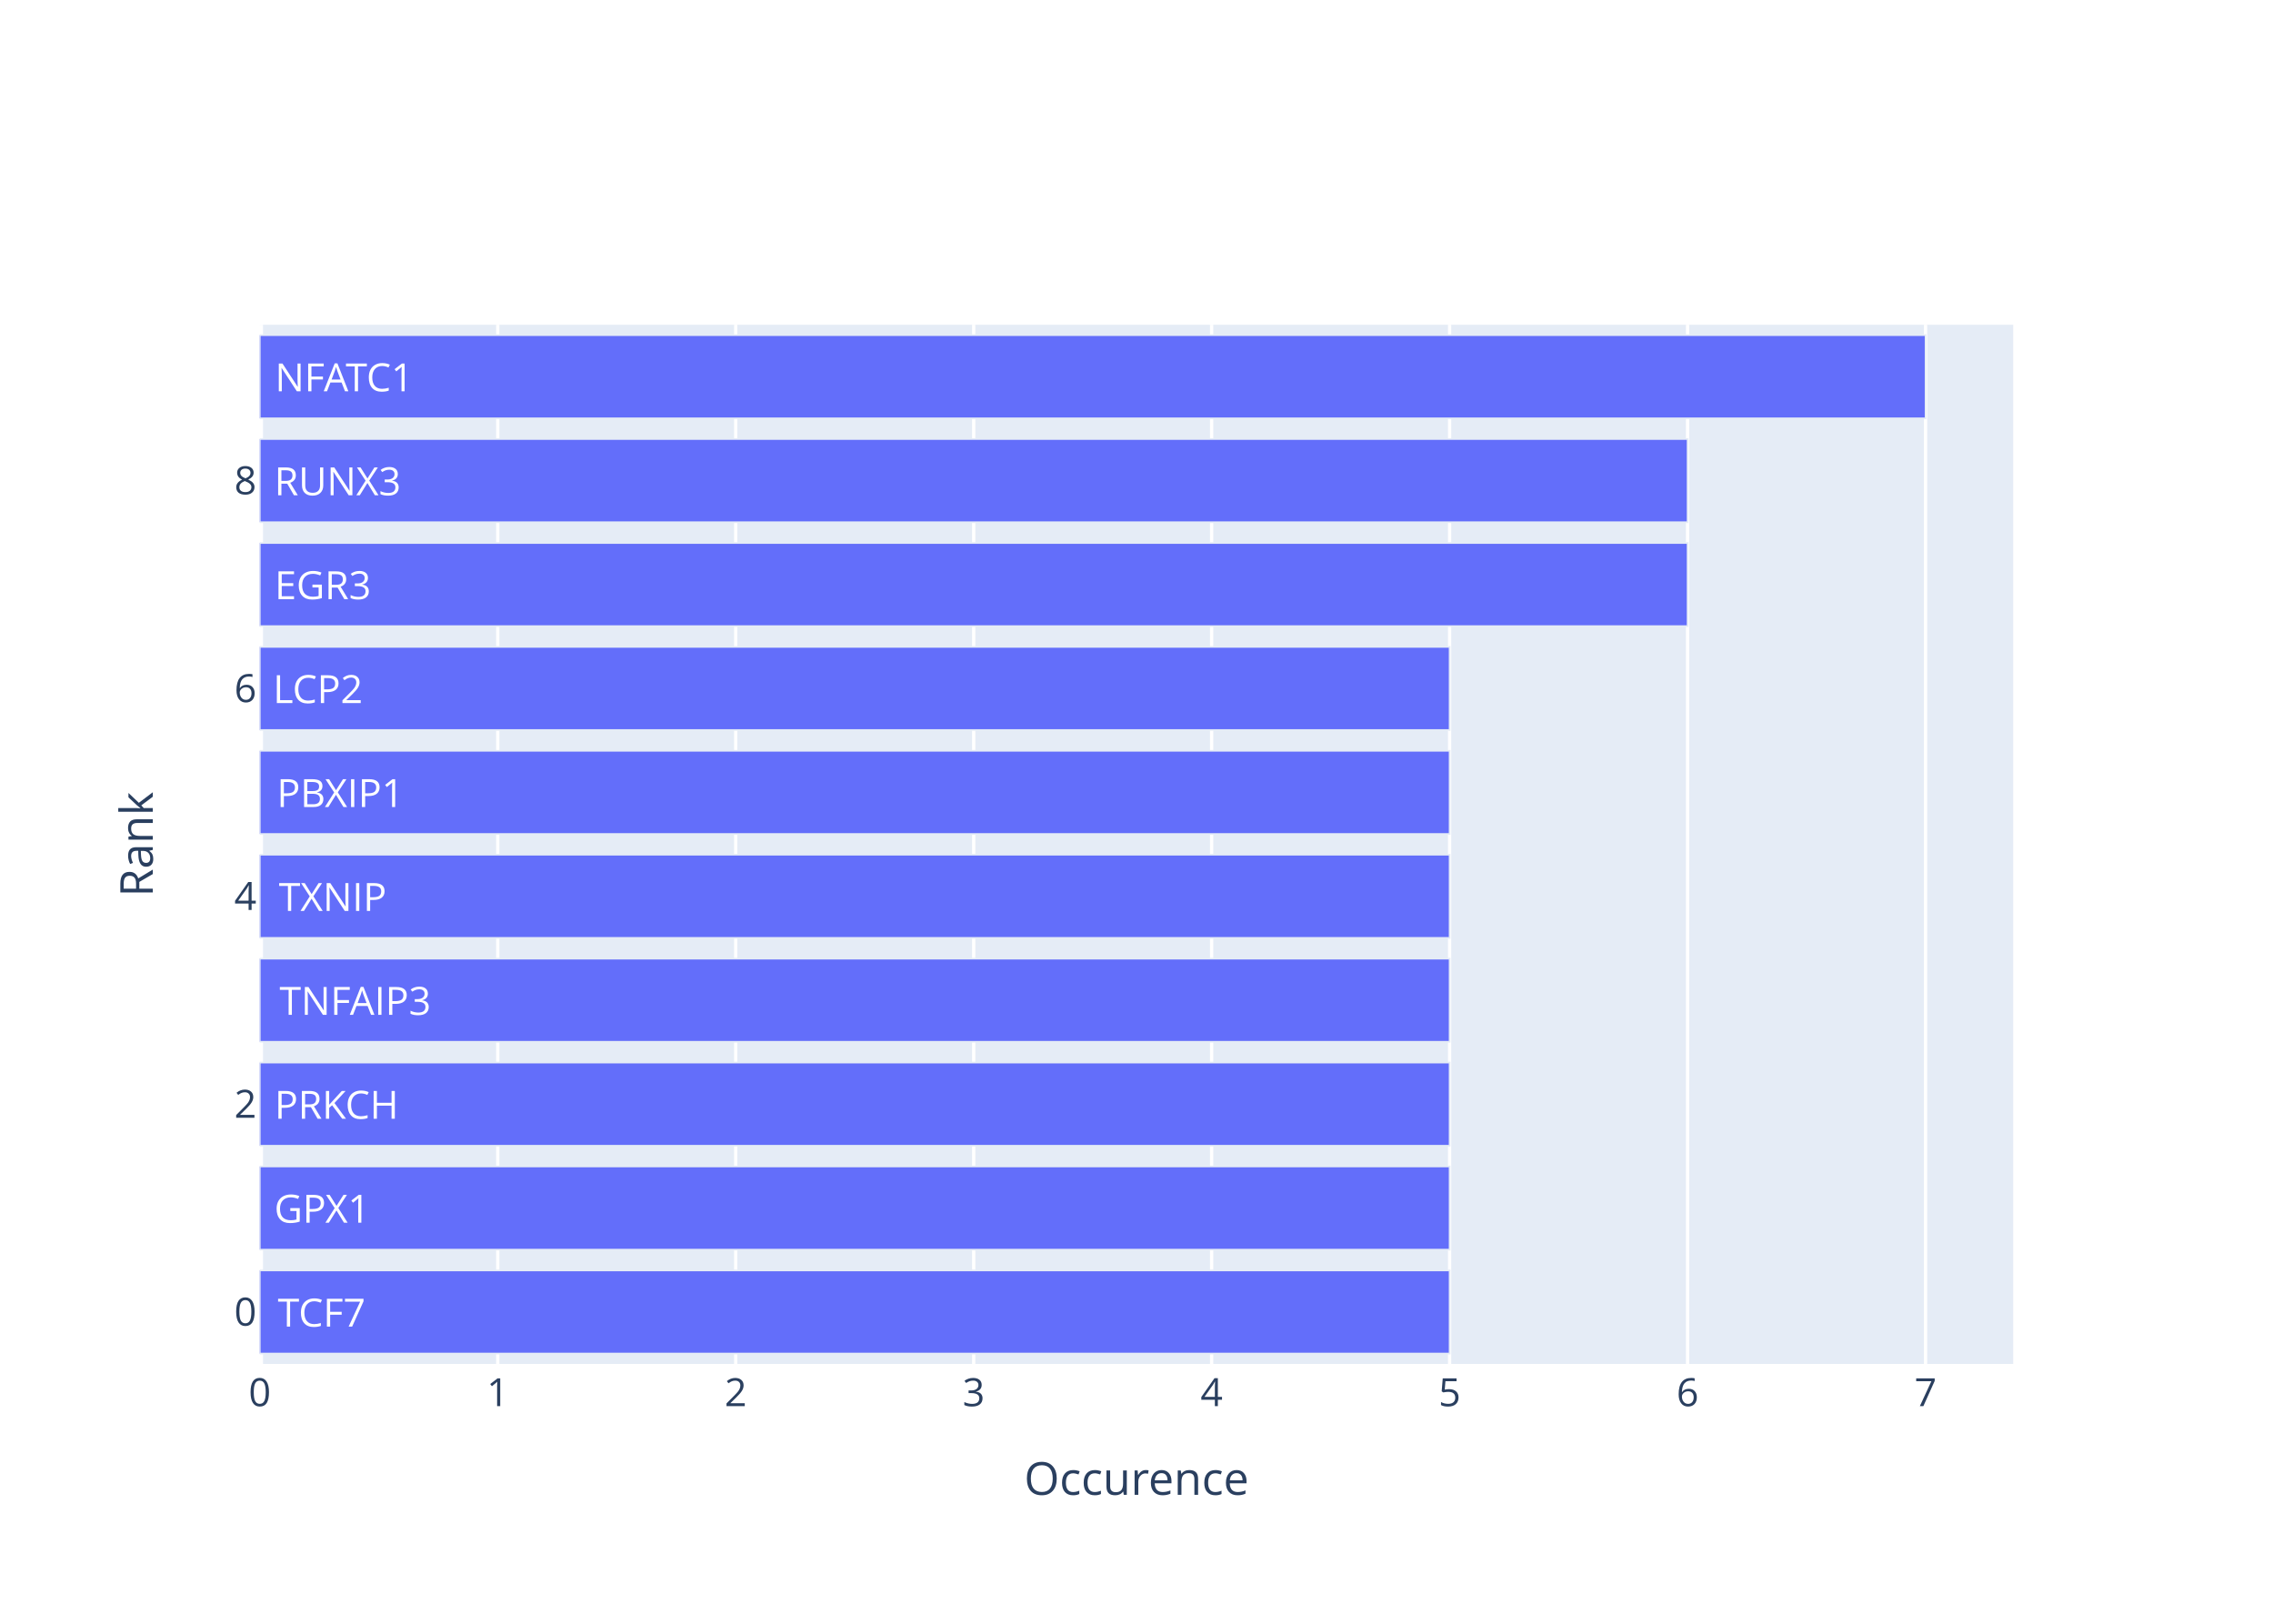
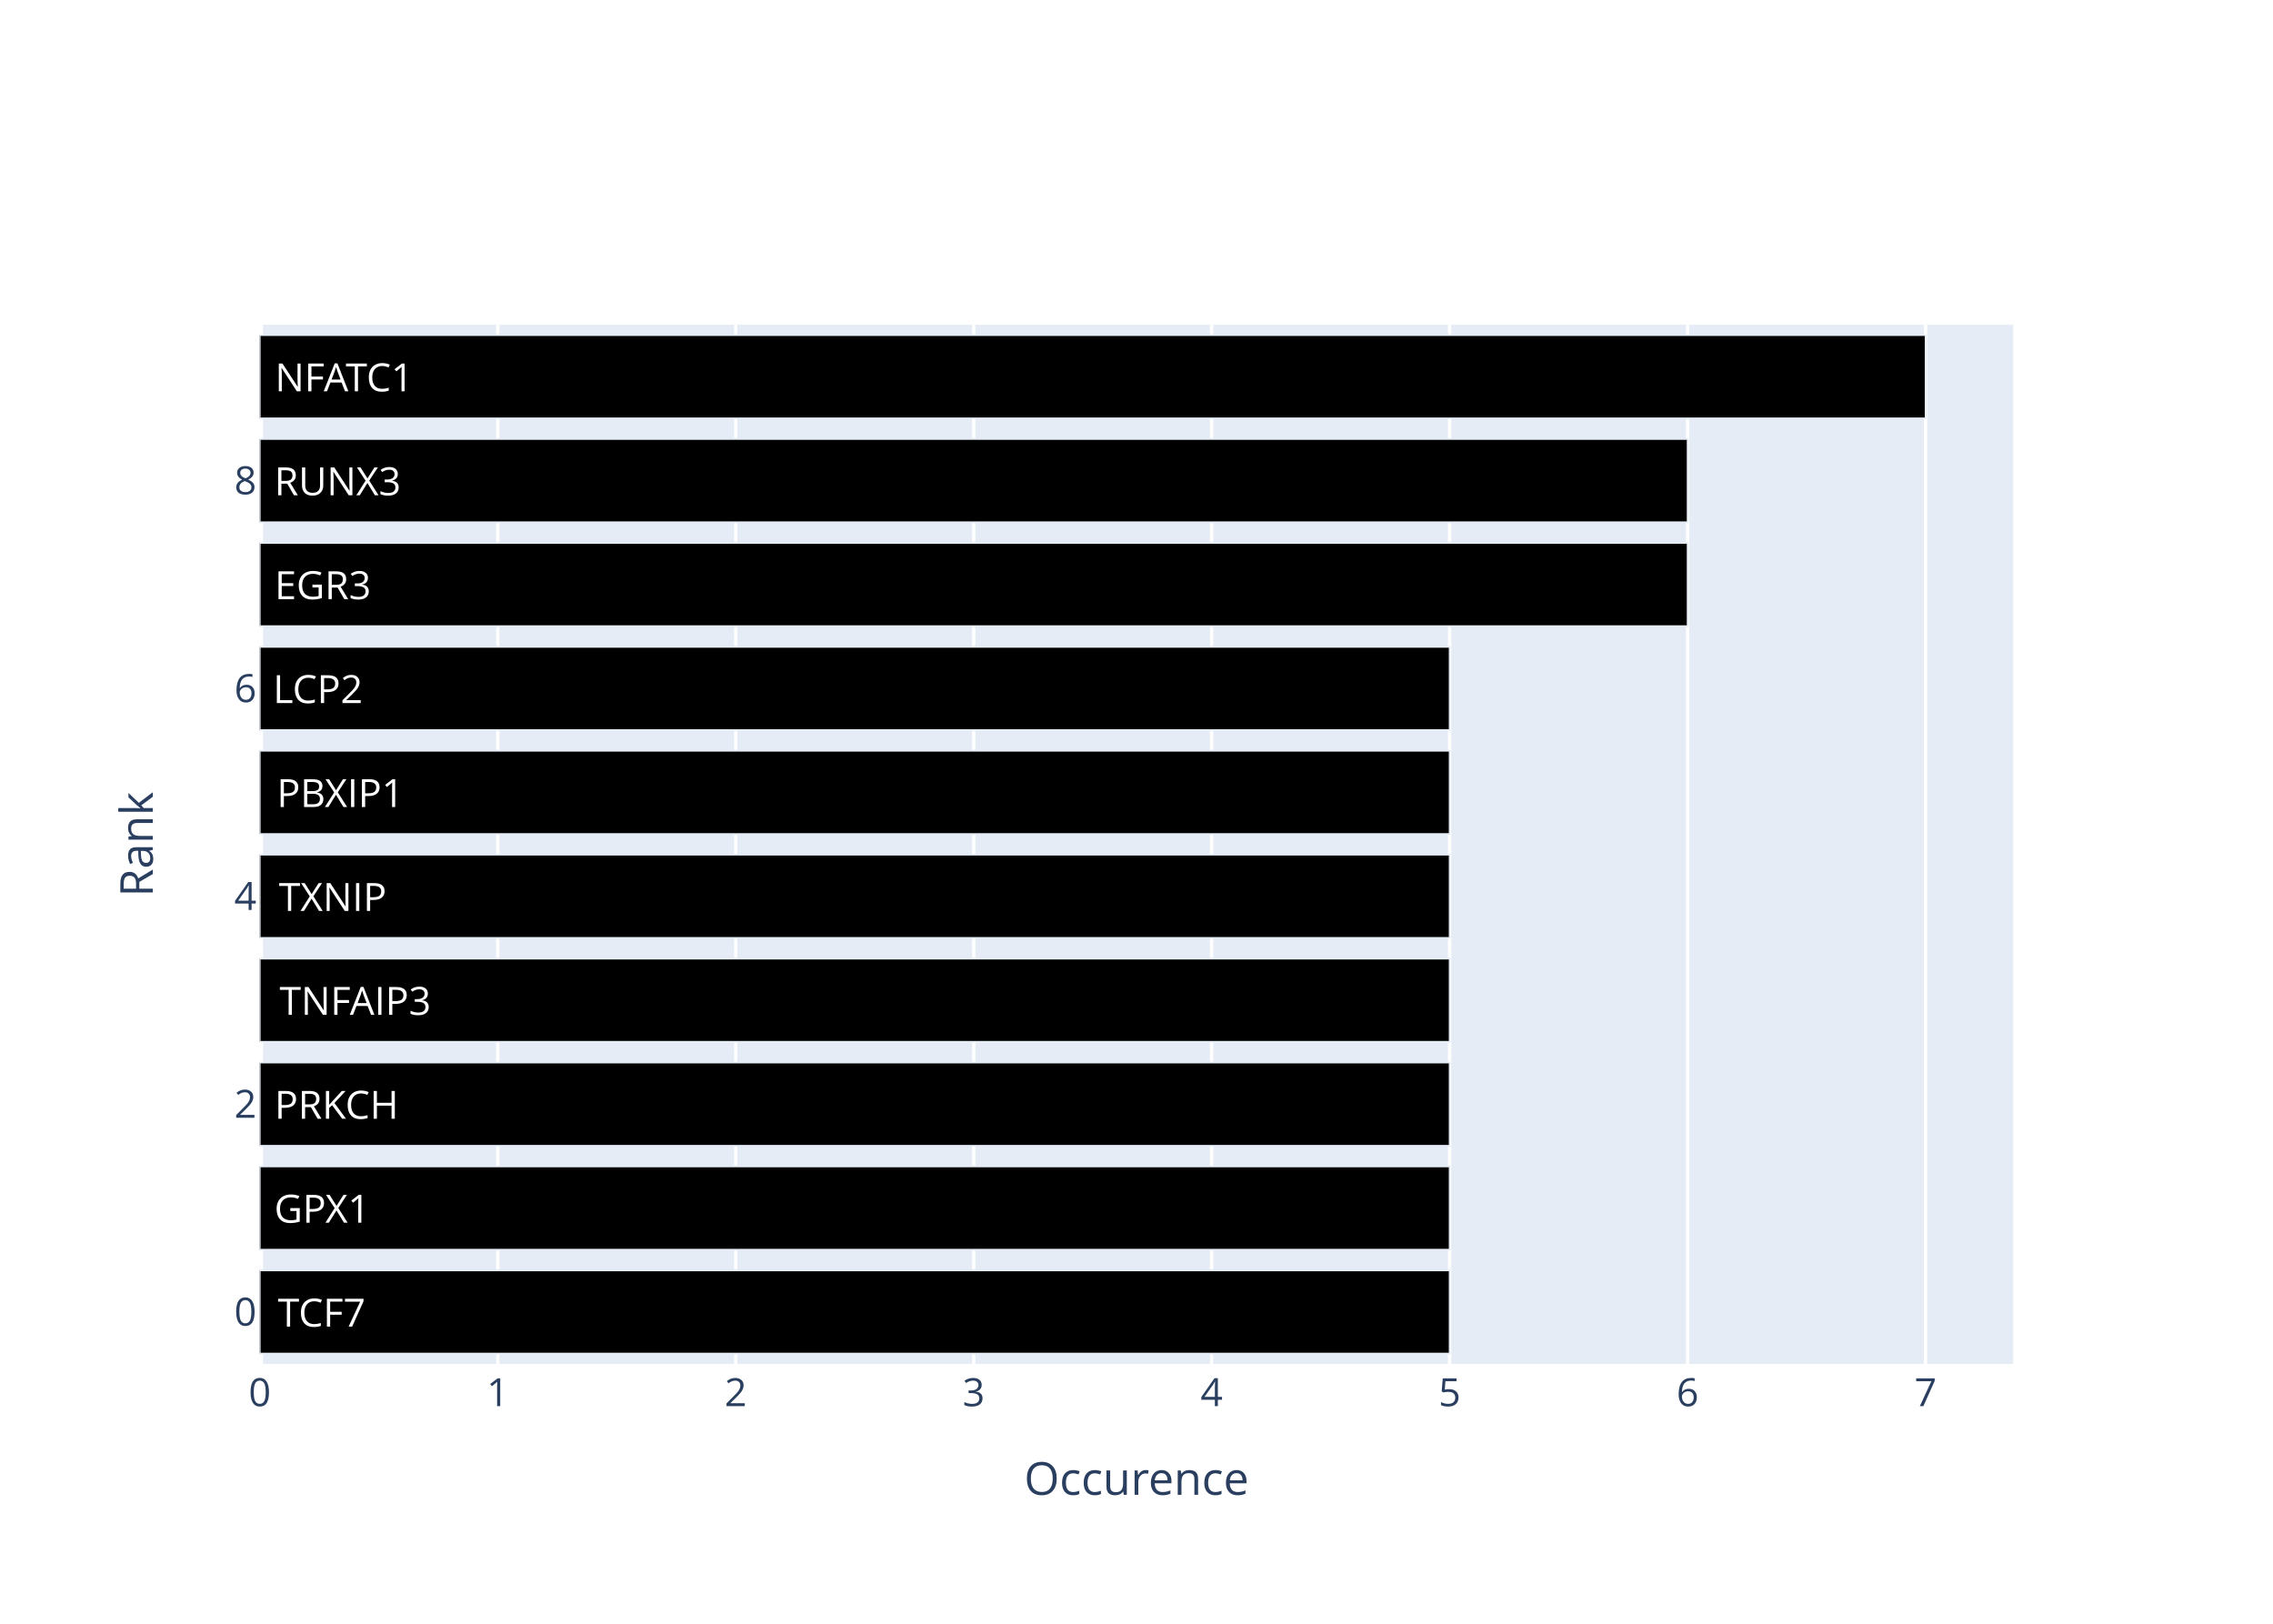
<svg xmlns="http://www.w3.org/2000/svg" class="main-svg" width="700" height="500" style="" viewBox="0 0 700 500">
  <rect x="0" y="0" width="700" height="500" style="fill: rgb(255, 255, 255); fill-opacity: 1;" />
-   <defs id="defs-0b7cf6">
+   <defs id="defs-3fa4ce">
    <g class="clips">
-       <clipPath id="clip0b7cf6xyplot" class="plotclip">
+       <clipPath id="clip3fa4cexyplot" class="plotclip">
        <rect width="540" height="320" />
      </clipPath>
-       <clipPath class="axesclip" id="clip0b7cf6x">
+       <clipPath class="axesclip" id="clip3fa4cex">
        <rect x="80" y="0" width="540" height="500" />
      </clipPath>
-       <clipPath class="axesclip" id="clip0b7cf6y">
+       <clipPath class="axesclip" id="clip3fa4cey">
        <rect x="0" y="100" width="700" height="320" />
      </clipPath>
-       <clipPath class="axesclip" id="clip0b7cf6xy">
+       <clipPath class="axesclip" id="clip3fa4cexy">
        <rect x="80" y="100" width="540" height="320" />
      </clipPath>
    </g>
    <g class="gradients" />
    <g class="patterns" />
  </defs>
  <g class="bglayer">
    <rect class="bg" x="80" y="100" width="540" height="320" style="fill: rgb(229, 236, 246); fill-opacity: 1; stroke-width: 0;" />
  </g>
  <g class="layer-below">
    <g class="imagelayer" />
    <g class="shapelayer" />
  </g>
  <g class="cartesianlayer">
    <g class="subplot xy">
      <g class="layer-subplot">
        <g class="shapelayer" />
        <g class="imagelayer" />
      </g>
      <g class="minor-gridlayer">
        <g class="x" />
        <g class="y" />
      </g>
      <g class="gridlayer">
        <g class="x">
          <path class="xgrid crisp" transform="translate(153.29,0)" d="M0,100v320" style="stroke: rgb(255, 255, 255); stroke-opacity: 1; stroke-width: 1px;" />
          <path class="xgrid crisp" transform="translate(226.57,0)" d="M0,100v320" style="stroke: rgb(255, 255, 255); stroke-opacity: 1; stroke-width: 1px;" />
          <path class="xgrid crisp" transform="translate(299.86,0)" d="M0,100v320" style="stroke: rgb(255, 255, 255); stroke-opacity: 1; stroke-width: 1px;" />
          <path class="xgrid crisp" transform="translate(373.14,0)" d="M0,100v320" style="stroke: rgb(255, 255, 255); stroke-opacity: 1; stroke-width: 1px;" />
          <path class="xgrid crisp" transform="translate(446.43,0)" d="M0,100v320" style="stroke: rgb(255, 255, 255); stroke-opacity: 1; stroke-width: 1px;" />
          <path class="xgrid crisp" transform="translate(519.71,0)" d="M0,100v320" style="stroke: rgb(255, 255, 255); stroke-opacity: 1; stroke-width: 1px;" />
          <path class="xgrid crisp" transform="translate(593,0)" d="M0,100v320" style="stroke: rgb(255, 255, 255); stroke-opacity: 1; stroke-width: 1px;" />
        </g>
        <g class="y" />
      </g>
      <g class="zerolinelayer">
        <path class="xzl zl crisp" transform="translate(80,0)" d="M0,100v320" style="stroke: rgb(255, 255, 255); stroke-opacity: 1; stroke-width: 2px;" />
      </g>
      <path class="xlines-below" />
      <path class="ylines-below" />
      <g class="overlines-below" />
      <g class="xaxislayer-below" />
      <g class="yaxislayer-below" />
      <g class="overaxes-below" />
-       <g class="plot" transform="translate(80,100)" clip-path="url(#clip0b7cf6xyplot)">
+       <g class="plot" transform="translate(80,100)" clip-path="url(#clip3fa4cexyplot)">
        <g class="barlayer mlayer">
          <g class="trace bars" style="opacity: 1;">
            <g class="points">
              <g class="point">
-                 <path d="M0,316.8V291.2H366.43V316.8Z" style="vector-effect: none; opacity: 1; stroke-width: 0.5px; fill: rgb(99, 110, 250); fill-opacity: 1; stroke: rgb(229, 236, 246); stroke-opacity: 1;" />
+                 <path d="M0,316.8V291.2H366.43V316.8Z" style="vector-effect: none; opacity: 1; stroke-width: 0.5px; fill: rgb(0, 0, 0); fill-opacity: 1; stroke: rgb(229, 236, 246); stroke-opacity: 1;" />
                <text class="bartext bartext-inside" text-anchor="middle" data-notex="1" x="0" y="0" style="font-family: 'Open Sans', verdana, arial, sans-serif; font-size: 12px; fill: rgb(255, 255, 255); fill-opacity: 1; white-space: pre;" transform="translate(19.04688,308.5)">TCF7</text>
              </g>
              <g class="point">
-                 <path d="M0,284.8V259.2H366.43V284.8Z" style="vector-effect: none; opacity: 1; stroke-width: 0.5px; fill: rgb(99, 110, 250); fill-opacity: 1; stroke: rgb(229, 236, 246); stroke-opacity: 1;" />
+                 <path d="M0,284.8V259.2H366.43V284.8Z" style="vector-effect: none; opacity: 1; stroke-width: 0.5px; fill: rgb(0, 0, 0); fill-opacity: 1; stroke: rgb(229, 236, 246); stroke-opacity: 1;" />
                <text class="bartext bartext-inside" text-anchor="middle" data-notex="1" x="0" y="0" style="font-family: 'Open Sans', verdana, arial, sans-serif; font-size: 12px; fill: rgb(255, 255, 255); fill-opacity: 1; white-space: pre;" transform="translate(19.20312,276.5)">GPX1</text>
              </g>
              <g class="point">
-                 <path d="M0,252.8V227.2H366.43V252.8Z" style="vector-effect: none; opacity: 1; stroke-width: 0.5px; fill: rgb(99, 110, 250); fill-opacity: 1; stroke: rgb(229, 236, 246); stroke-opacity: 1;" />
+                 <path d="M0,252.8V227.2H366.43V252.8Z" style="vector-effect: none; opacity: 1; stroke-width: 0.5px; fill: rgb(0, 0, 0); fill-opacity: 1; stroke: rgb(229, 236, 246); stroke-opacity: 1;" />
                <text class="bartext bartext-inside" text-anchor="middle" data-notex="1" x="0" y="0" style="font-family: 'Open Sans', verdana, arial, sans-serif; font-size: 12px; fill: rgb(255, 255, 255); fill-opacity: 1; white-space: pre;" transform="translate(23.65625,244.5)">PRKCH</text>
              </g>
              <g class="point">
-                 <path d="M0,220.8V195.2H366.43V220.8Z" style="vector-effect: none; opacity: 1; stroke-width: 0.5px; fill: rgb(99, 110, 250); fill-opacity: 1; stroke: rgb(229, 236, 246); stroke-opacity: 1;" />
+                 <path d="M0,220.8V195.2H366.43V220.8Z" style="vector-effect: none; opacity: 1; stroke-width: 0.5px; fill: rgb(0, 0, 0); fill-opacity: 1; stroke: rgb(229, 236, 246); stroke-opacity: 1;" />
                <text class="bartext bartext-inside" text-anchor="middle" data-notex="1" x="0" y="0" style="font-family: 'Open Sans', verdana, arial, sans-serif; font-size: 12px; fill: rgb(255, 255, 255); fill-opacity: 1; white-space: pre;" transform="translate(29.40625,212.5)">TNFAIP3</text>
              </g>
              <g class="point">
-                 <path d="M0,188.8V163.2H366.43V188.8Z" style="vector-effect: none; opacity: 1; stroke-width: 0.5px; fill: rgb(99, 110, 250); fill-opacity: 1; stroke: rgb(229, 236, 246); stroke-opacity: 1;" />
+                 <path d="M0,188.8V163.2H366.43V188.8Z" style="vector-effect: none; opacity: 1; stroke-width: 0.5px; fill: rgb(0, 0, 0); fill-opacity: 1; stroke: rgb(229, 236, 246); stroke-opacity: 1;" />
                <text class="bartext bartext-inside" text-anchor="middle" data-notex="1" x="0" y="0" style="font-family: 'Open Sans', verdana, arial, sans-serif; font-size: 12px; fill: rgb(255, 255, 255); fill-opacity: 1; white-space: pre;" transform="translate(22.45312,180.5)">TXNIP</text>
              </g>
              <g class="point">
-                 <path d="M0,156.8V131.2H366.43V156.8Z" style="vector-effect: none; opacity: 1; stroke-width: 0.5px; fill: rgb(99, 110, 250); fill-opacity: 1; stroke: rgb(229, 236, 246); stroke-opacity: 1;" />
+                 <path d="M0,156.8V131.2H366.43V156.8Z" style="vector-effect: none; opacity: 1; stroke-width: 0.5px; fill: rgb(0, 0, 0); fill-opacity: 1; stroke: rgb(229, 236, 246); stroke-opacity: 1;" />
                <text class="bartext bartext-inside" text-anchor="middle" data-notex="1" x="0" y="0" style="font-family: 'Open Sans', verdana, arial, sans-serif; font-size: 12px; fill: rgb(255, 255, 255); fill-opacity: 1; white-space: pre;" transform="translate(24.8125,148.5)">PBXIP1</text>
              </g>
              <g class="point">
-                 <path d="M0,124.8V99.2H366.43V124.8Z" style="vector-effect: none; opacity: 1; stroke-width: 0.5px; fill: rgb(99, 110, 250); fill-opacity: 1; stroke: rgb(229, 236, 246); stroke-opacity: 1;" />
+                 <path d="M0,124.8V99.2H366.43V124.8Z" style="vector-effect: none; opacity: 1; stroke-width: 0.5px; fill: rgb(0, 0, 0); fill-opacity: 1; stroke: rgb(229, 236, 246); stroke-opacity: 1;" />
                <text class="bartext bartext-inside" text-anchor="middle" data-notex="1" x="0" y="0" style="font-family: 'Open Sans', verdana, arial, sans-serif; font-size: 12px; fill: rgb(255, 255, 255); fill-opacity: 1; white-space: pre;" transform="translate(17.90625,116.5)">LCP2</text>
              </g>
              <g class="point">
-                 <path d="M0,92.8V67.2H439.71V92.8Z" style="vector-effect: none; opacity: 1; stroke-width: 0.5px; fill: rgb(99, 110, 250); fill-opacity: 1; stroke: rgb(229, 236, 246); stroke-opacity: 1;" />
+                 <path d="M0,92.8V67.2H439.71V92.8Z" style="vector-effect: none; opacity: 1; stroke-width: 0.5px; fill: rgb(0, 0, 0); fill-opacity: 1; stroke: rgb(229, 236, 246); stroke-opacity: 1;" />
                <text class="bartext bartext-inside" text-anchor="middle" data-notex="1" x="0" y="0" style="font-family: 'Open Sans', verdana, arial, sans-serif; font-size: 12px; fill: rgb(255, 255, 255); fill-opacity: 1; white-space: pre;" transform="translate(19.4375,84.5)">EGR3</text>
              </g>
              <g class="point">
-                 <path d="M0,60.8V35.2H439.71V60.8Z" style="vector-effect: none; opacity: 1; stroke-width: 0.5px; fill: rgb(99, 110, 250); fill-opacity: 1; stroke: rgb(229, 236, 246); stroke-opacity: 1;" />
+                 <path d="M0,60.8V35.2H439.71V60.8Z" style="vector-effect: none; opacity: 1; stroke-width: 0.5px; fill: rgb(0, 0, 0); fill-opacity: 1; stroke: rgb(229, 236, 246); stroke-opacity: 1;" />
                <text class="bartext bartext-inside" text-anchor="middle" data-notex="1" x="0" y="0" style="font-family: 'Open Sans', verdana, arial, sans-serif; font-size: 12px; fill: rgb(255, 255, 255); fill-opacity: 1; white-space: pre;" transform="translate(23.98438,52.5)">RUNX3</text>
              </g>
              <g class="point">
-                 <path d="M0,28.8V3.2H513V28.8Z" style="vector-effect: none; opacity: 1; stroke-width: 0.5px; fill: rgb(99, 110, 250); fill-opacity: 1; stroke: rgb(229, 236, 246); stroke-opacity: 1;" />
+                 <path d="M0,28.8V3.2H513V28.8Z" style="vector-effect: none; opacity: 1; stroke-width: 0.5px; fill: rgb(0, 0, 0); fill-opacity: 1; stroke: rgb(229, 236, 246); stroke-opacity: 1;" />
                <text class="bartext bartext-inside" text-anchor="middle" data-notex="1" x="0" y="0" style="font-family: 'Open Sans', verdana, arial, sans-serif; font-size: 12px; fill: rgb(255, 255, 255); fill-opacity: 1; white-space: pre;" transform="translate(25.98438,20.5)">NFATC1</text>
              </g>
            </g>
          </g>
        </g>
      </g>
      <g class="overplot" />
      <path class="xlines-above crisp" d="M0,0" style="fill: none;" />
      <path class="ylines-above crisp" d="M0,0" style="fill: none;" />
      <g class="overlines-above" />
      <g class="xaxislayer-above">
        <g class="xtick">
          <text text-anchor="middle" x="0" y="433" transform="translate(80,0)" style="font-family: 'Open Sans', verdana, arial, sans-serif; font-size: 12px; fill: rgb(42, 63, 95); fill-opacity: 1; white-space: pre; opacity: 1;">0</text>
        </g>
        <g class="xtick">
          <text text-anchor="middle" x="0" y="433" style="font-family: 'Open Sans', verdana, arial, sans-serif; font-size: 12px; fill: rgb(42, 63, 95); fill-opacity: 1; white-space: pre; opacity: 1;" transform="translate(153.29,0)">1</text>
        </g>
        <g class="xtick">
          <text text-anchor="middle" x="0" y="433" style="font-family: 'Open Sans', verdana, arial, sans-serif; font-size: 12px; fill: rgb(42, 63, 95); fill-opacity: 1; white-space: pre; opacity: 1;" transform="translate(226.57,0)">2</text>
        </g>
        <g class="xtick">
          <text text-anchor="middle" x="0" y="433" style="font-family: 'Open Sans', verdana, arial, sans-serif; font-size: 12px; fill: rgb(42, 63, 95); fill-opacity: 1; white-space: pre; opacity: 1;" transform="translate(299.86,0)">3</text>
        </g>
        <g class="xtick">
          <text text-anchor="middle" x="0" y="433" style="font-family: 'Open Sans', verdana, arial, sans-serif; font-size: 12px; fill: rgb(42, 63, 95); fill-opacity: 1; white-space: pre; opacity: 1;" transform="translate(373.14,0)">4</text>
        </g>
        <g class="xtick">
          <text text-anchor="middle" x="0" y="433" style="font-family: 'Open Sans', verdana, arial, sans-serif; font-size: 12px; fill: rgb(42, 63, 95); fill-opacity: 1; white-space: pre; opacity: 1;" transform="translate(446.43,0)">5</text>
        </g>
        <g class="xtick">
          <text text-anchor="middle" x="0" y="433" style="font-family: 'Open Sans', verdana, arial, sans-serif; font-size: 12px; fill: rgb(42, 63, 95); fill-opacity: 1; white-space: pre; opacity: 1;" transform="translate(519.71,0)">6</text>
        </g>
        <g class="xtick">
          <text text-anchor="middle" x="0" y="433" style="font-family: 'Open Sans', verdana, arial, sans-serif; font-size: 12px; fill: rgb(42, 63, 95); fill-opacity: 1; white-space: pre; opacity: 1;" transform="translate(593,0)">7</text>
        </g>
      </g>
      <g class="yaxislayer-above">
        <g class="ytick">
          <text text-anchor="end" x="79" y="4.2" transform="translate(0,404)" style="font-family: 'Open Sans', verdana, arial, sans-serif; font-size: 12px; fill: rgb(42, 63, 95); fill-opacity: 1; white-space: pre; opacity: 1;">0</text>
        </g>
        <g class="ytick">
          <text text-anchor="end" x="79" y="4.2" style="font-family: 'Open Sans', verdana, arial, sans-serif; font-size: 12px; fill: rgb(42, 63, 95); fill-opacity: 1; white-space: pre; opacity: 1;" transform="translate(0,340)">2</text>
        </g>
        <g class="ytick">
          <text text-anchor="end" x="79" y="4.2" style="font-family: 'Open Sans', verdana, arial, sans-serif; font-size: 12px; fill: rgb(42, 63, 95); fill-opacity: 1; white-space: pre; opacity: 1;" transform="translate(0,276)">4</text>
        </g>
        <g class="ytick">
          <text text-anchor="end" x="79" y="4.2" style="font-family: 'Open Sans', verdana, arial, sans-serif; font-size: 12px; fill: rgb(42, 63, 95); fill-opacity: 1; white-space: pre; opacity: 1;" transform="translate(0,212)">6</text>
        </g>
        <g class="ytick">
          <text text-anchor="end" x="79" y="4.2" style="font-family: 'Open Sans', verdana, arial, sans-serif; font-size: 12px; fill: rgb(42, 63, 95); fill-opacity: 1; white-space: pre; opacity: 1;" transform="translate(0,148)">8</text>
        </g>
      </g>
      <g class="overaxes-above" />
    </g>
  </g>
  <g class="polarlayer" />
  <g class="smithlayer" />
  <g class="ternarylayer" />
  <g class="geolayer" />
  <g class="funnelarealayer" />
  <g class="pielayer" />
  <g class="iciclelayer" />
  <g class="treemaplayer" />
  <g class="sunburstlayer" />
  <g class="glimages" />
-   <defs id="topdefs-0b7cf6">
+   <defs id="topdefs-3fa4ce">
    <g class="clips" />
  </defs>
  <g class="layer-above">
    <g class="imagelayer" />
    <g class="shapelayer" />
  </g>
  <g class="infolayer">
    <g class="g-gtitle" />
    <g class="g-xtitle">
      <text class="xtitle" x="350" y="460.3" text-anchor="middle" style="font-family: 'Open Sans', verdana, arial, sans-serif; font-size: 14px; fill: rgb(42, 63, 95); opacity: 1; font-weight: normal; white-space: pre;">Occurence</text>
    </g>
    <g class="g-ytitle">
      <text class="ytitle" transform="rotate(-90,47.05938,260)" x="47.059" y="260" text-anchor="middle" style="font-family: 'Open Sans', verdana, arial, sans-serif; font-size: 14px; fill: rgb(42, 63, 95); opacity: 1; font-weight: normal; white-space: pre;">Rank</text>
    </g>
  </g>
</svg>
